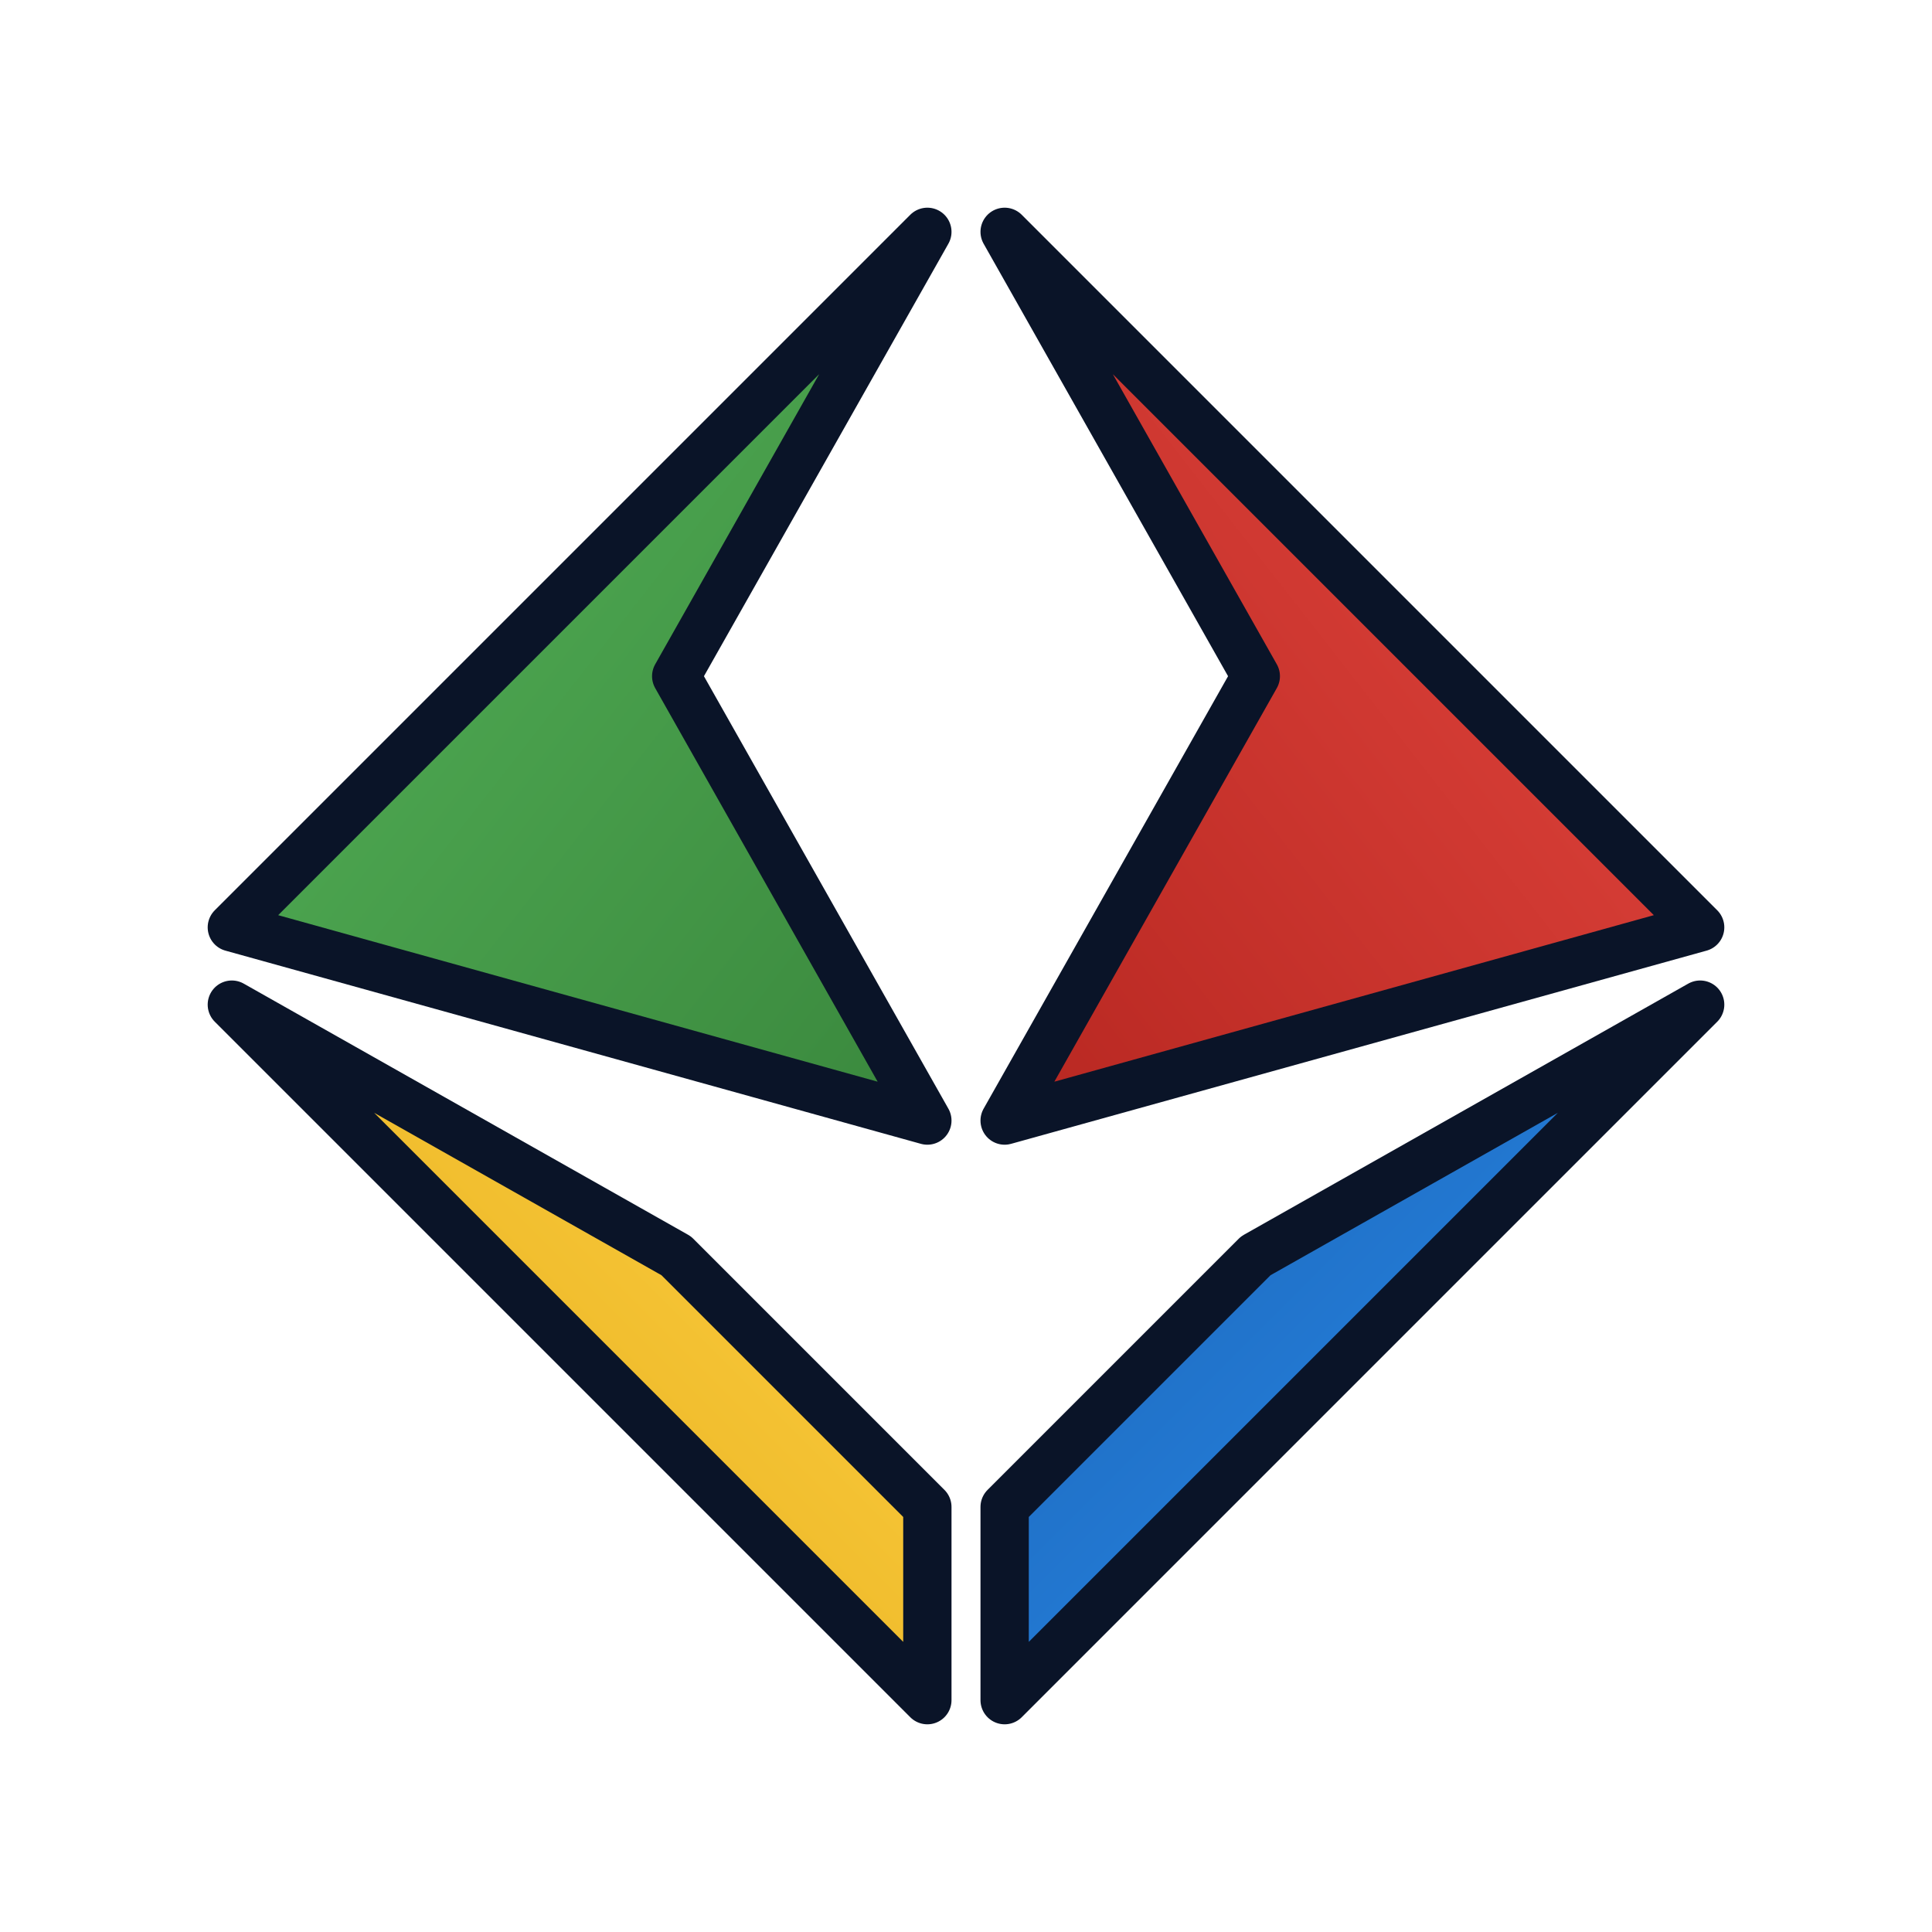
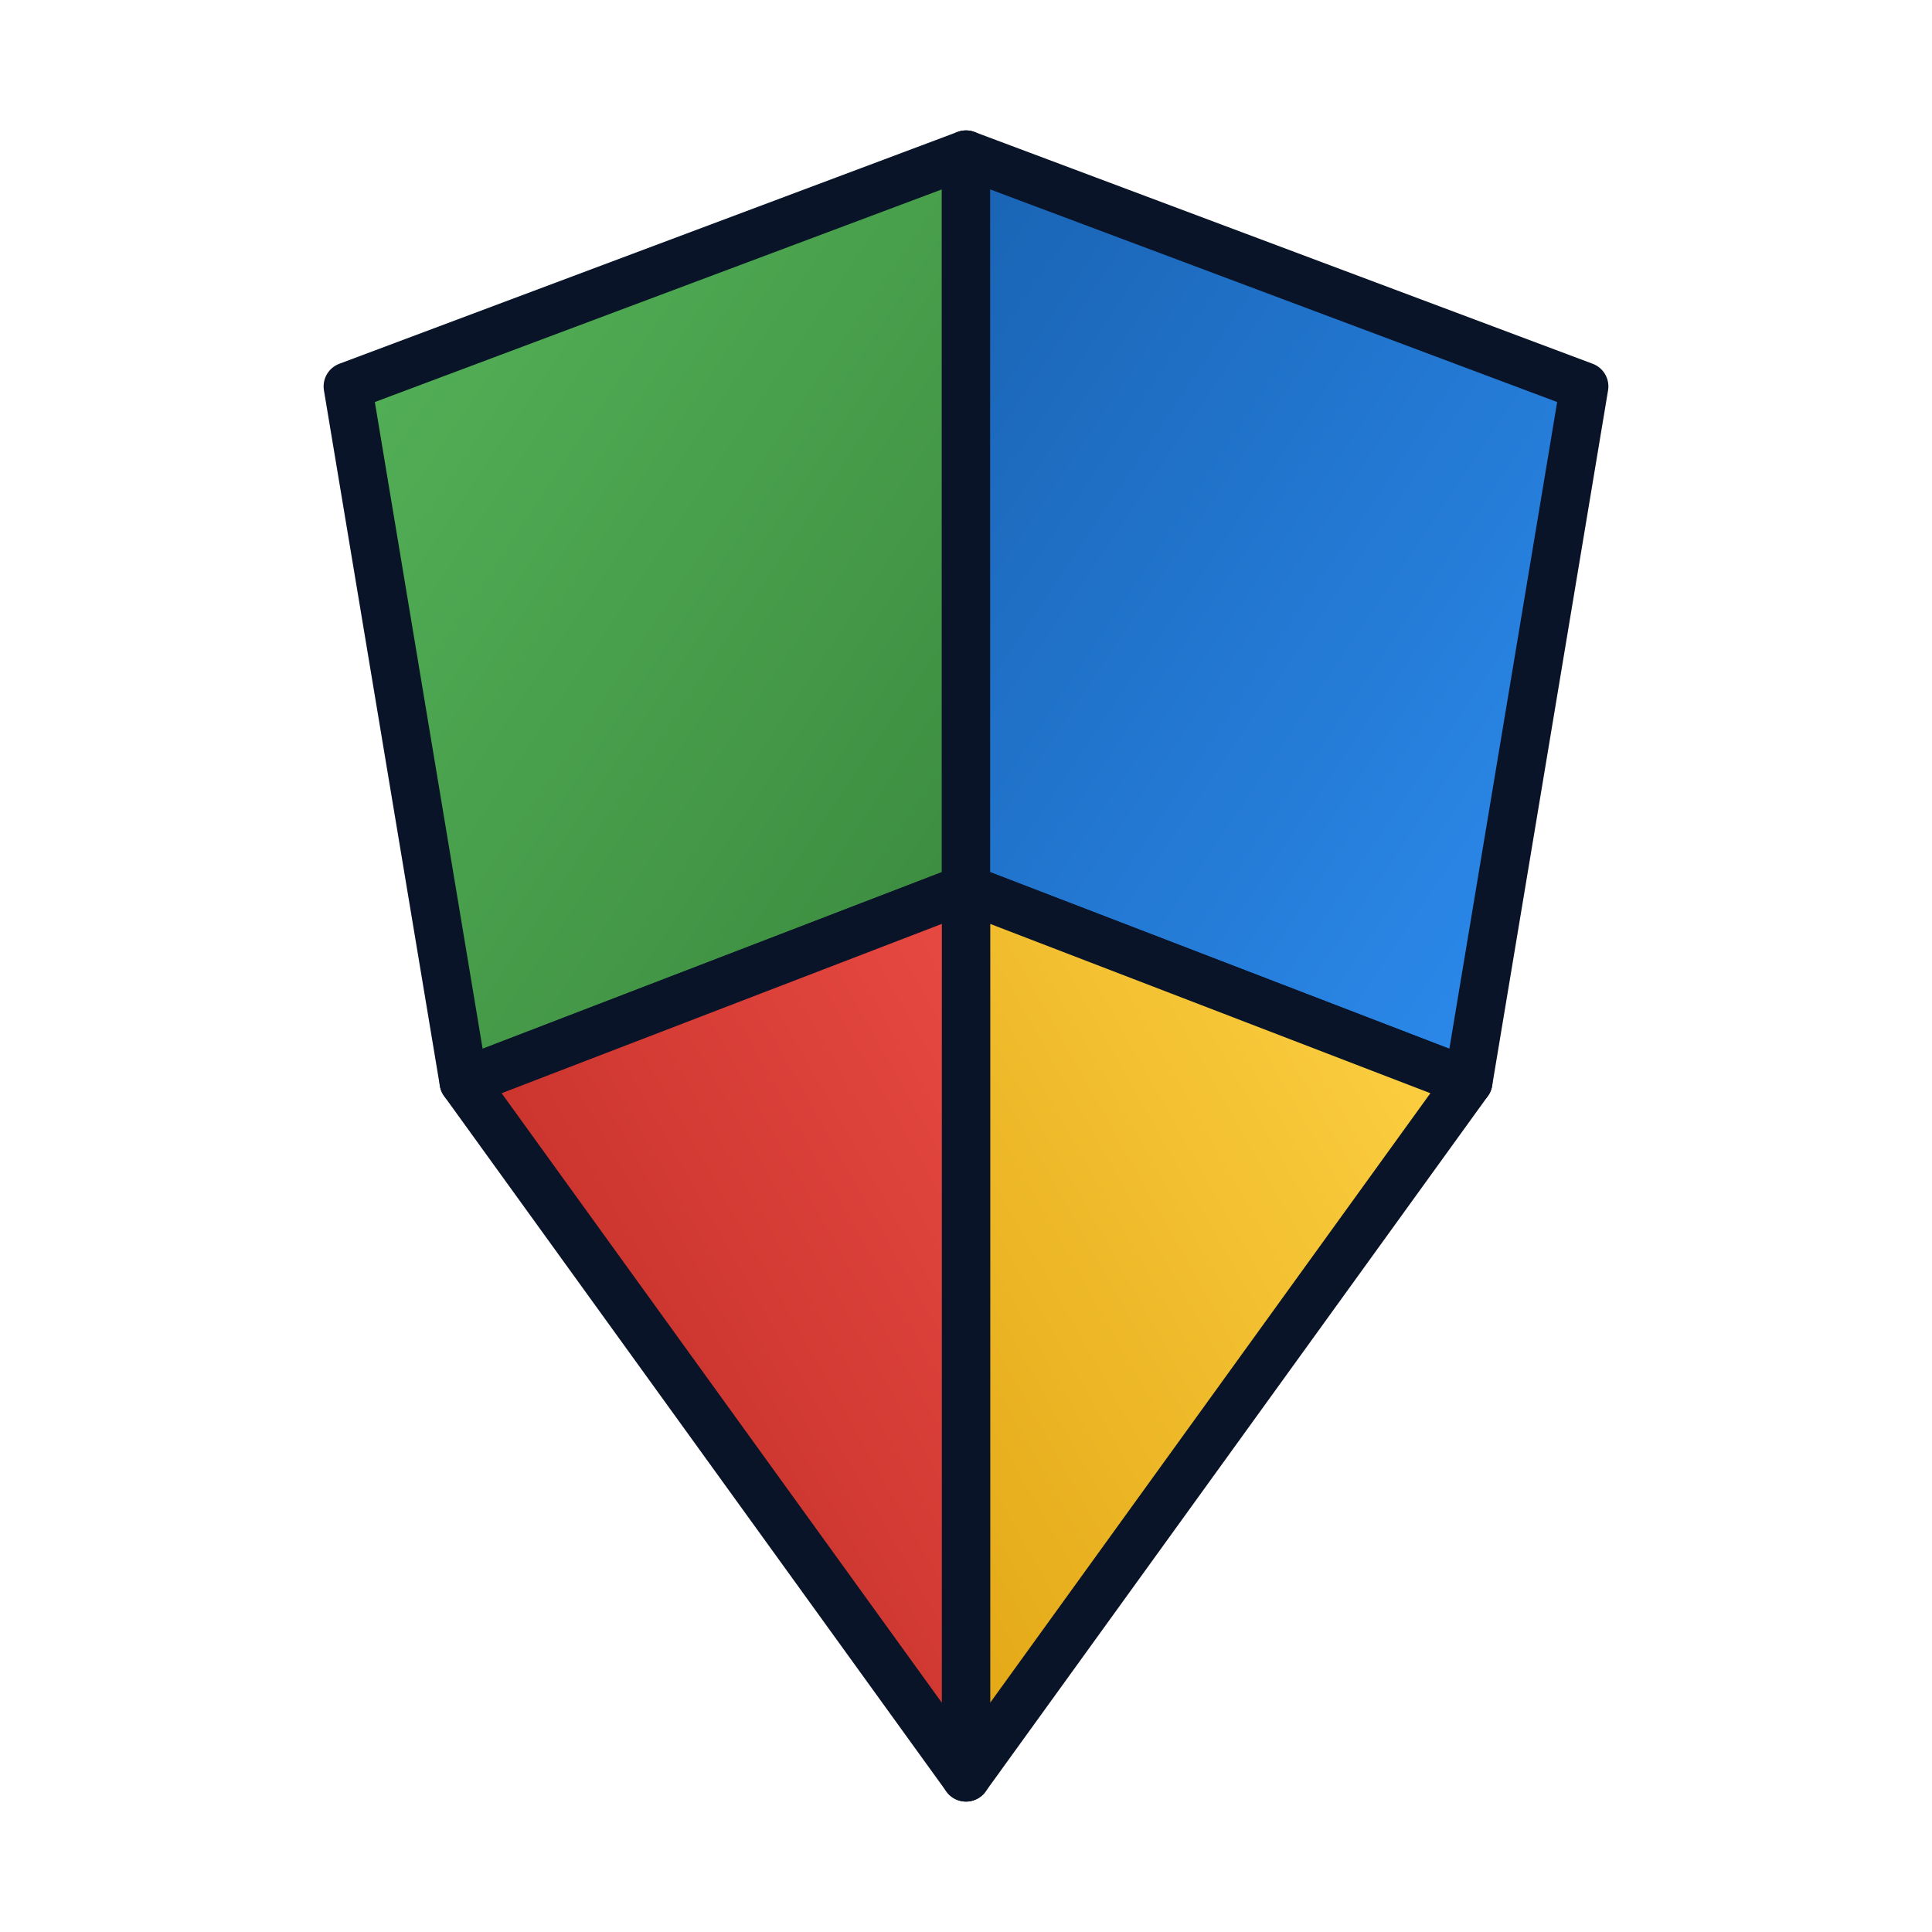
<svg xmlns="http://www.w3.org/2000/svg" viewBox="0 0 100 100" width="100%" height="100%">
  <defs>
    <linearGradient id="wGreen" x1="0%" y1="0%" x2="100%" y2="100%">
      <stop offset="0%" stop-color="#56B55A" />
      <stop offset="100%" stop-color="#3A883D" />
    </linearGradient>
    <linearGradient id="wYellow" x1="0%" y1="100%" x2="100%" y2="0%">
      <stop offset="0%" stop-color="#E2A614" />
      <stop offset="100%" stop-color="#FFD447" />
    </linearGradient>
    <linearGradient id="wBlue" x1="0%" y1="0%" x2="100%" y2="100%">
      <stop offset="0%" stop-color="#1963B3" />
      <stop offset="100%" stop-color="#2D8DF0" />
    </linearGradient>
    <linearGradient id="wRed" x1="0%" y1="100%" x2="100%" y2="0%">
      <stop offset="0%" stop-color="#B72721" />
      <stop offset="100%" stop-color="#E84A42" />
    </linearGradient>
  </defs>
  <style>
        polygon { stroke: #0A1428; stroke-width: 2.5px; stroke-linejoin: round; }
        @keyframes pipelineFlow {
            0% { filter: brightness(1) saturate(1); }
            25% { filter: brightness(1.4) saturate(1.2); }
            50% { filter: brightness(1) saturate(1); }
            100% { filter: brightness(1) saturate(1); }
        }
        .facet-1 { animation: pipelineFlow 4s infinite 0s; }
        .facet-2 { animation: pipelineFlow 4s infinite 1s; }
        .facet-3 { animation: pipelineFlow 4s infinite 2s; }
        .facet-4 { animation: pipelineFlow 4s infinite 3s; }
    </style>
-   <polygon class="facet-1" points="48,12 12,48 48,58 35,35" fill="url(#wGreen)" />
-   <polygon class="facet-4" points="52,12 88,48 52,58 65,35" fill="url(#wRed)" />
-   <polygon class="facet-3" points="88,52 52,88 52,78 65,65" fill="url(#wBlue)" />
-   <polygon class="facet-2" points="12,52 48,88 48,78 35,65" fill="url(#wYellow)" />
+   <polygon class="facet-1" fill="url(#wGreen)" points="50,8 18,20 24,56 50,46" />
+   <polygon class="facet-2" fill="url(#wBlue)" points="50,8 82,20 76,56 50,46" />
+   <polygon class="facet-3" fill="url(#wYellow)" points="76,56 50,92 50,46" />
+   <polygon class="facet-4" fill="url(#wRed)" points="24,56 50,92 50,46" />
</svg>
